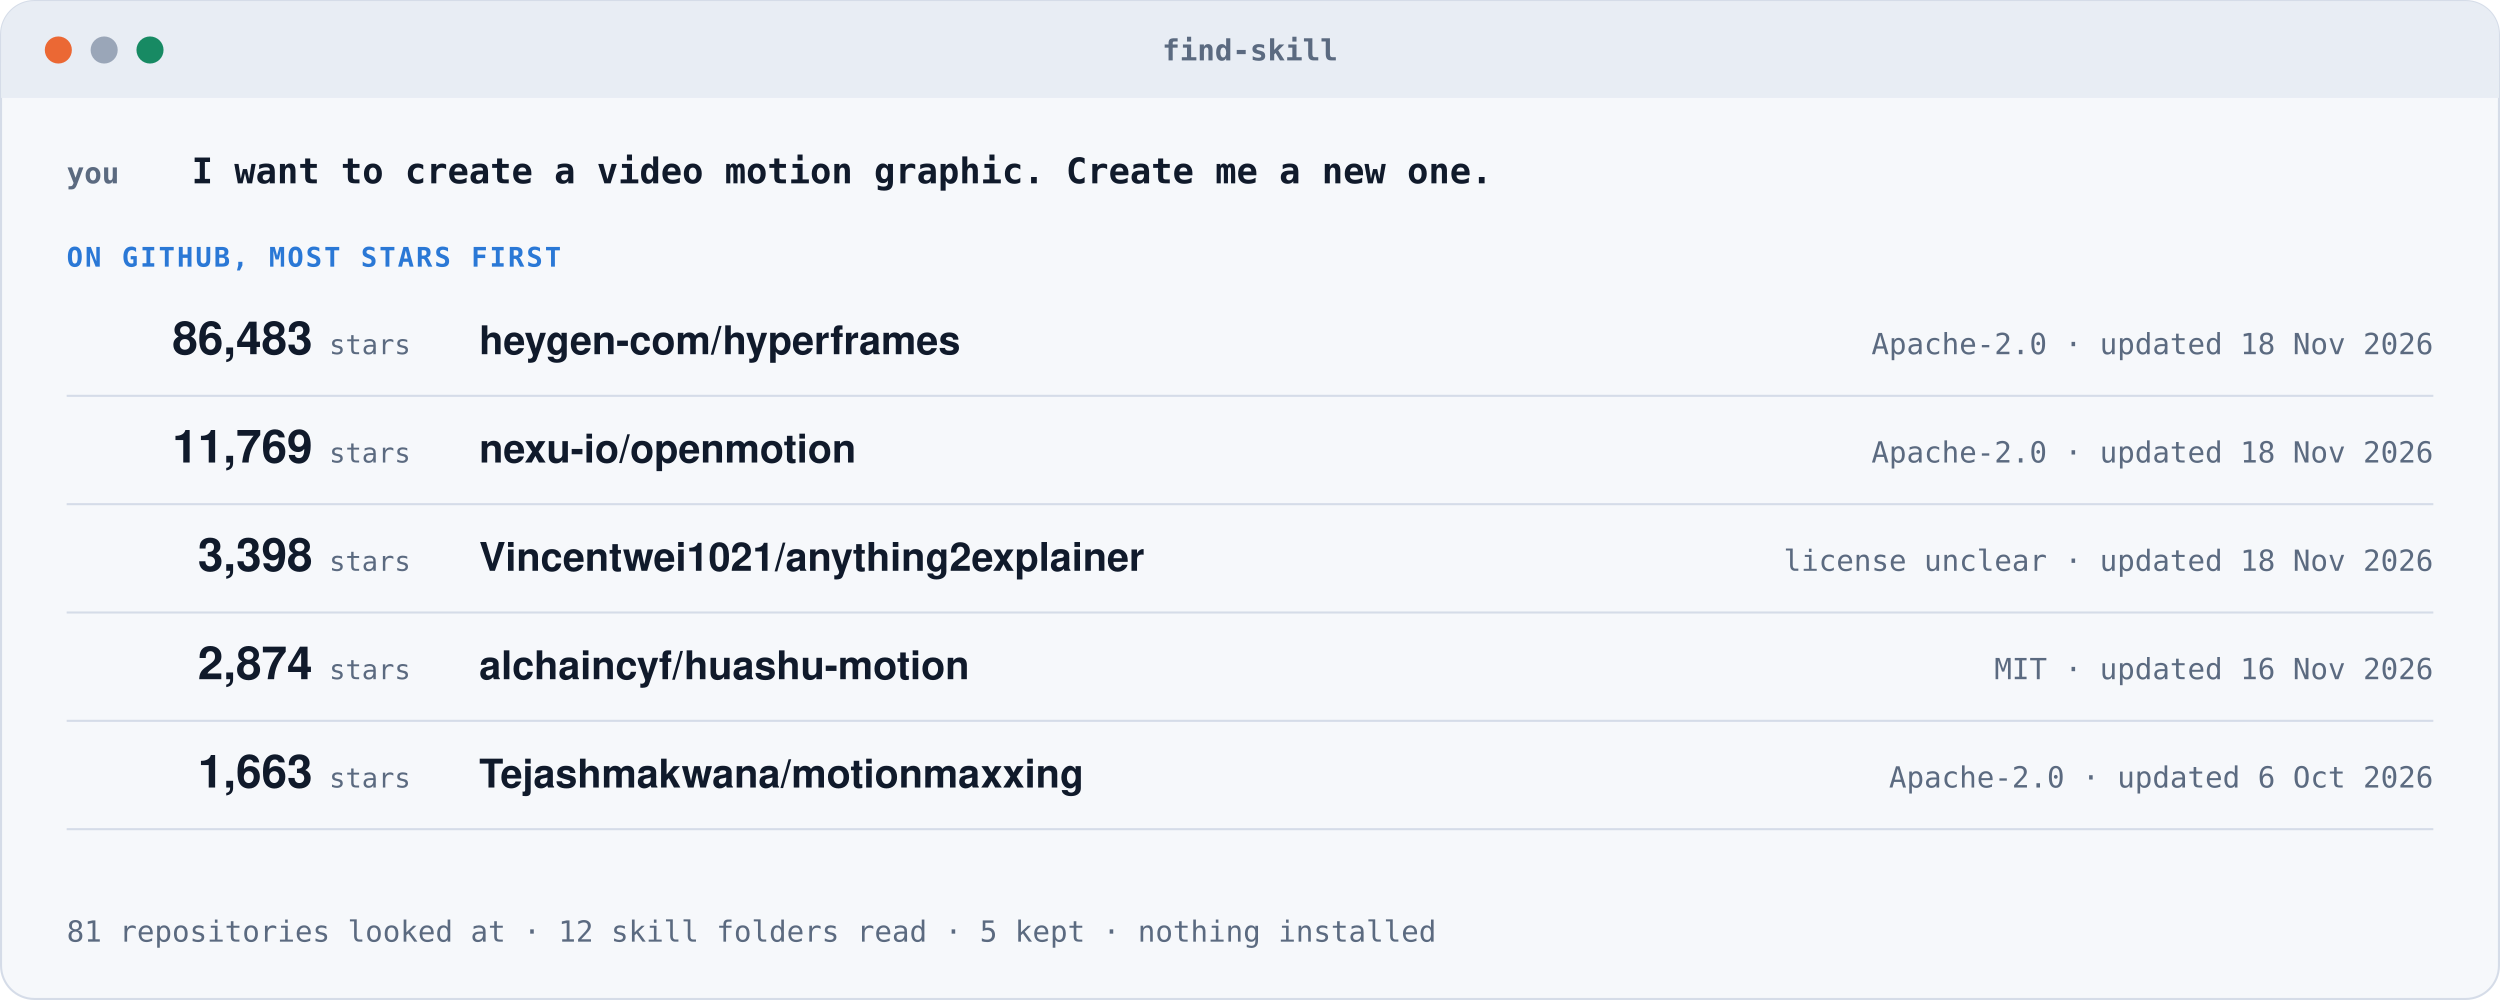
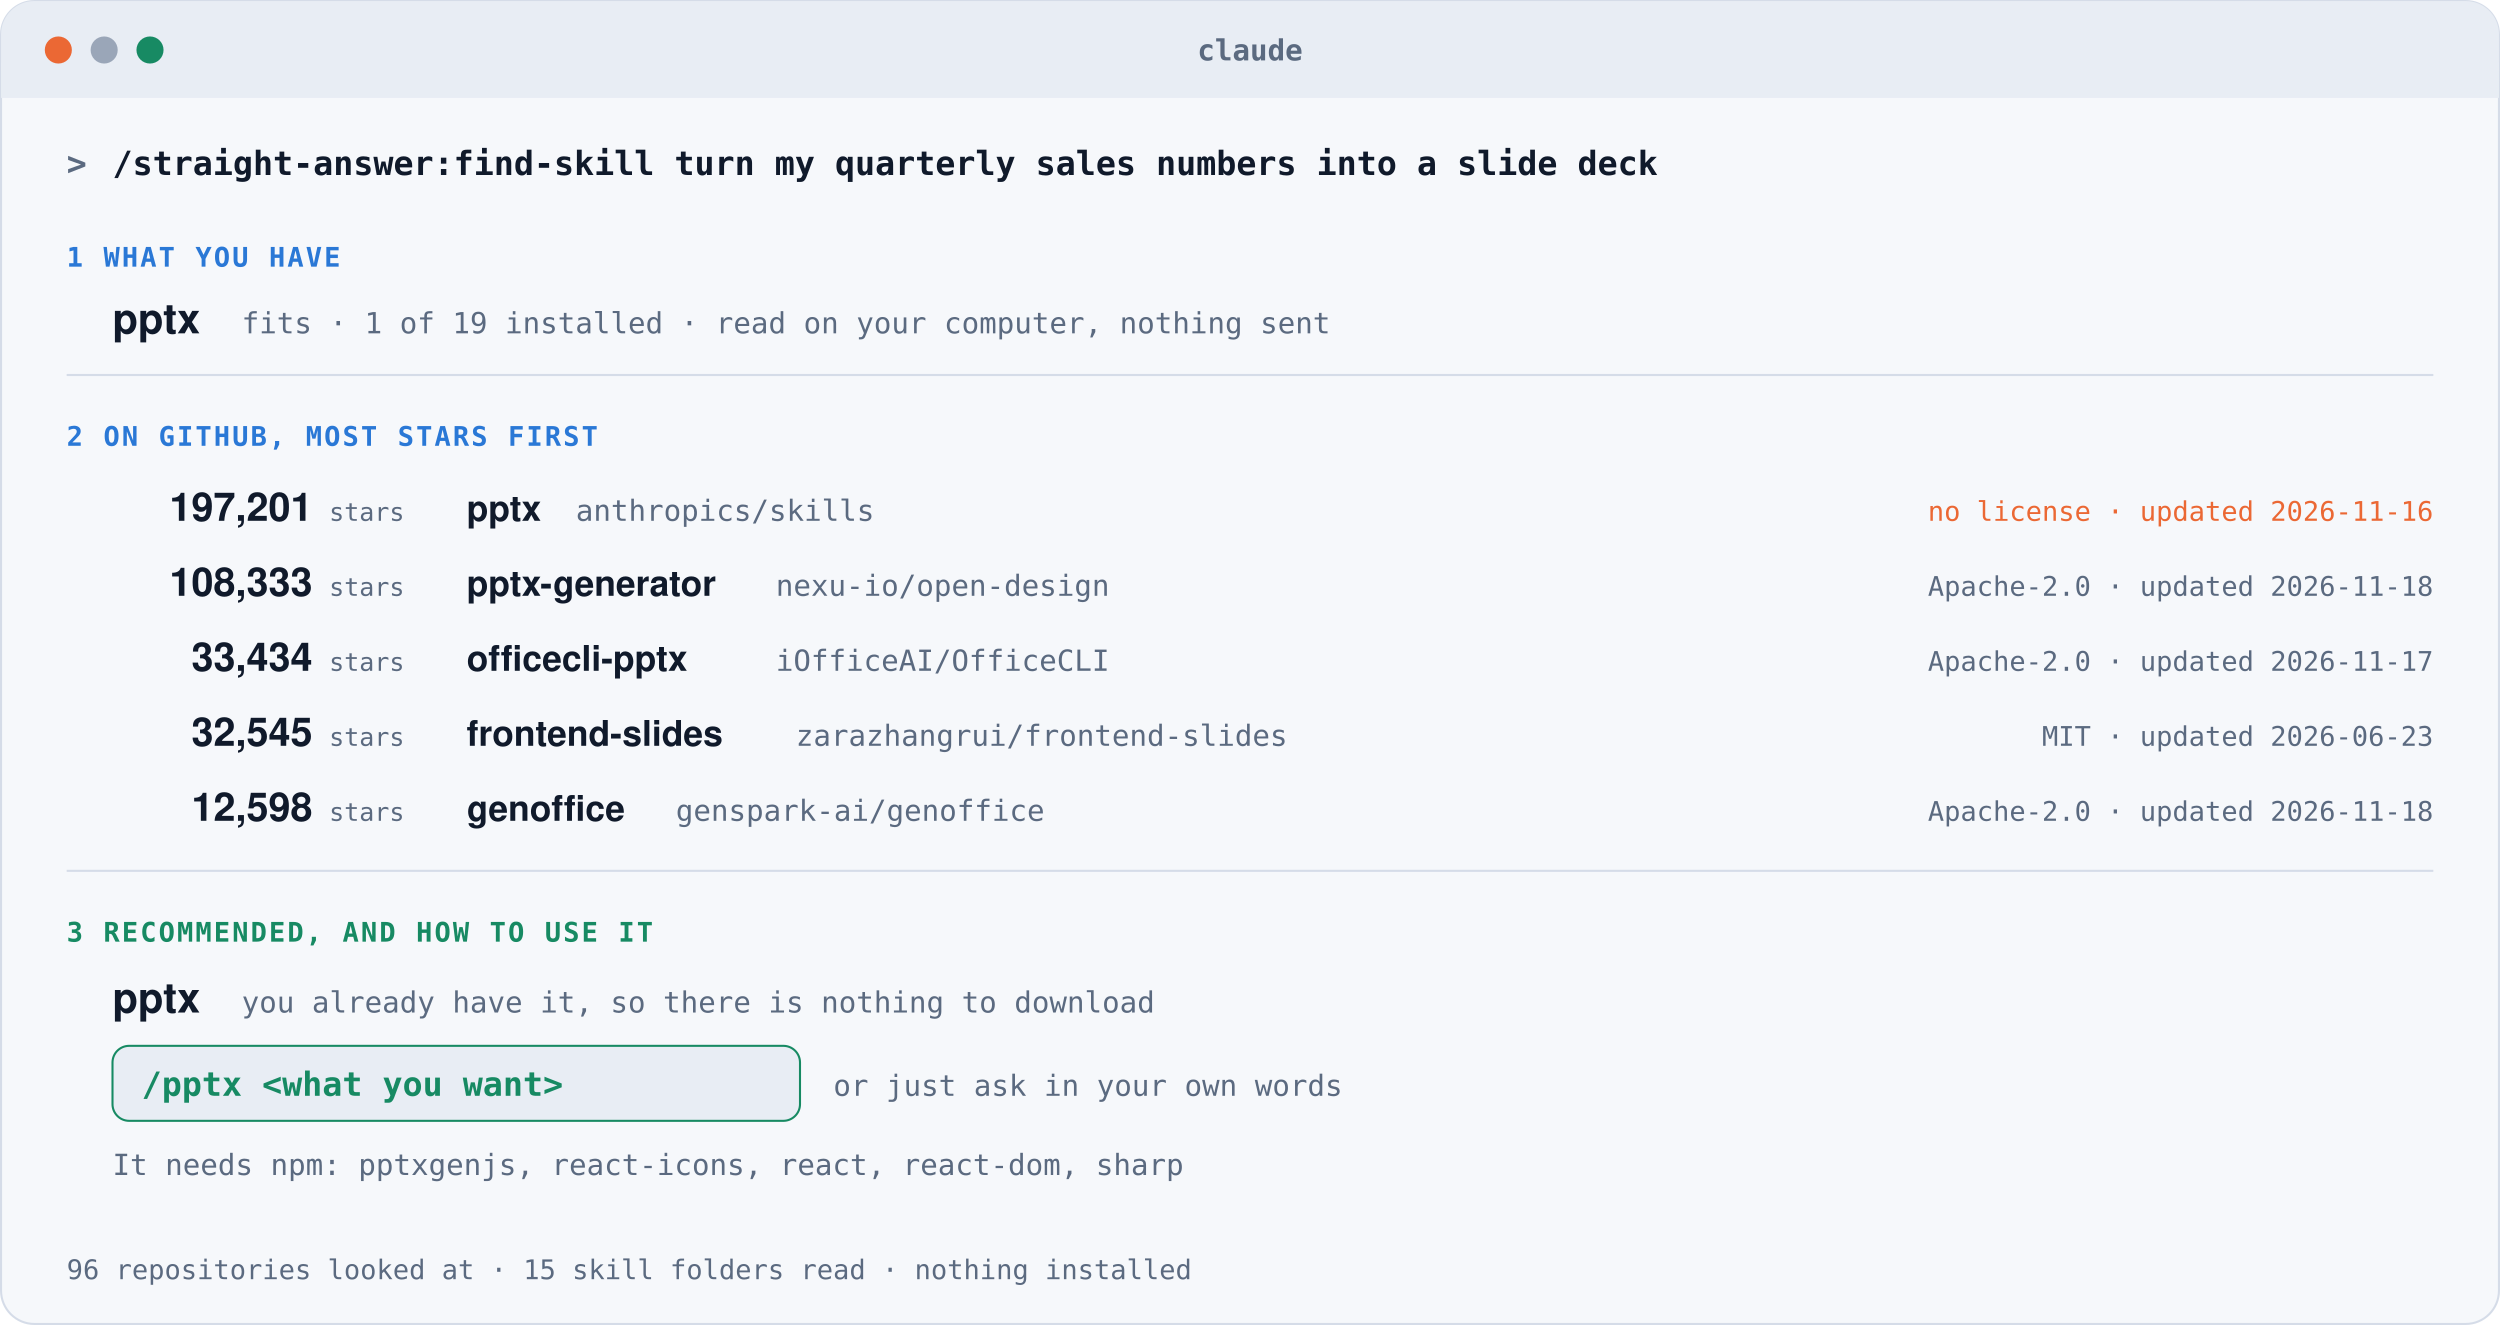
- <svg xmlns="http://www.w3.org/2000/svg" viewBox="0 0 1200 480" width="1200" height="480" role="img">
-   <rect x="0.5" y="0.5" width="1199" height="479" rx="16" fill="#F6F8FB" stroke="#D5DCE8" stroke-width="1" />
+ <svg xmlns="http://www.w3.org/2000/svg" viewBox="0 0 1200 636" width="1200" height="636" role="img">
+   <rect x="0.5" y="0.5" width="1199" height="635" rx="16" fill="#F6F8FB" stroke="#D5DCE8" stroke-width="1" />
  <rect x="0.5" y="0.5" width="1199" height="46" rx="16" fill="#E8EDF4" />
  <rect x="0.5" y="30" width="1199" height="17" rx="0" fill="#E8EDF4" />
  <circle cx="28" cy="24" r="6.5" fill="#EB6834" />
  <circle cx="50" cy="24" r="6.5" fill="#9AA6B8" />
  <circle cx="72" cy="24" r="6.5" fill="#178A63" />
-   <text x="600" y="29" font-family="ui-monospace,SFMono-Regular,Menlo,Consolas,monospace" font-size="14" font-weight="600" fill="#5B6A80" text-anchor="middle" letter-spacing="0">find-skill</text>
-   <text x="32" y="88" font-family="ui-monospace,SFMono-Regular,Menlo,Consolas,monospace" font-size="14" font-weight="600" fill="#5B6A80" text-anchor="start" letter-spacing="0">you</text>
-   <text x="92" y="88" font-family="ui-monospace,SFMono-Regular,Menlo,Consolas,monospace" font-size="17" font-weight="600" fill="#101A2B" text-anchor="start" letter-spacing="0">I want to create a video motion graphic. Create me a new one.</text>
-   <text x="32" y="128" font-family="ui-monospace,SFMono-Regular,Menlo,Consolas,monospace" font-size="13" font-weight="700" fill="#2A78D6" text-anchor="start" letter-spacing="1">ON GITHUB, MOST STARS FIRST</text>
-   <text x="150" y="170" font-family="-apple-system,BlinkMacSystemFont,'Segoe UI',Helvetica,Arial,sans-serif" font-size="22" font-weight="800" fill="#101A2B" text-anchor="end" letter-spacing="0">86,483</text>
-   <text x="158" y="170" font-family="ui-monospace,SFMono-Regular,Menlo,Consolas,monospace" font-size="13" font-weight="400" fill="#5B6A80" text-anchor="start" letter-spacing="0">stars</text>
-   <text x="230" y="170" font-family="-apple-system,BlinkMacSystemFont,'Segoe UI',Helvetica,Arial,sans-serif" font-size="19" font-weight="700" fill="#101A2B" text-anchor="start" letter-spacing="0">heygen-com/hyperframes</text>
-   <text x="1168" y="170" font-family="ui-monospace,SFMono-Regular,Menlo,Consolas,monospace" font-size="14" font-weight="400" fill="#5B6A80" text-anchor="end" letter-spacing="0">Apache-2.0 · updated 18 Nov 2026</text>
-   <line x1="32" x2="1168" y1="190" y2="190" stroke="#D5DCE8" stroke-width="1" />
-   <text x="150" y="222" font-family="-apple-system,BlinkMacSystemFont,'Segoe UI',Helvetica,Arial,sans-serif" font-size="22" font-weight="800" fill="#101A2B" text-anchor="end" letter-spacing="0">11,769</text>
-   <text x="158" y="222" font-family="ui-monospace,SFMono-Regular,Menlo,Consolas,monospace" font-size="13" font-weight="400" fill="#5B6A80" text-anchor="start" letter-spacing="0">stars</text>
-   <text x="230" y="222" font-family="-apple-system,BlinkMacSystemFont,'Segoe UI',Helvetica,Arial,sans-serif" font-size="19" font-weight="700" fill="#101A2B" text-anchor="start" letter-spacing="0">nexu-io/openmotion</text>
-   <text x="1168" y="222" font-family="ui-monospace,SFMono-Regular,Menlo,Consolas,monospace" font-size="14" font-weight="400" fill="#5B6A80" text-anchor="end" letter-spacing="0">Apache-2.0 · updated 18 Nov 2026</text>
-   <line x1="32" x2="1168" y1="242" y2="242" stroke="#D5DCE8" stroke-width="1" />
-   <text x="150" y="274" font-family="-apple-system,BlinkMacSystemFont,'Segoe UI',Helvetica,Arial,sans-serif" font-size="22" font-weight="800" fill="#101A2B" text-anchor="end" letter-spacing="0">3,398</text>
-   <text x="158" y="274" font-family="ui-monospace,SFMono-Regular,Menlo,Consolas,monospace" font-size="13" font-weight="400" fill="#5B6A80" text-anchor="start" letter-spacing="0">stars</text>
-   <text x="230" y="274" font-family="-apple-system,BlinkMacSystemFont,'Segoe UI',Helvetica,Arial,sans-serif" font-size="19" font-weight="700" fill="#101A2B" text-anchor="start" letter-spacing="0">Vincentwei1021/anything2explainer</text>
-   <text x="1168" y="274" font-family="ui-monospace,SFMono-Regular,Menlo,Consolas,monospace" font-size="14" font-weight="400" fill="#5B6A80" text-anchor="end" letter-spacing="0">license unclear · updated 18 Nov 2026</text>
-   <line x1="32" x2="1168" y1="294" y2="294" stroke="#D5DCE8" stroke-width="1" />
-   <text x="150" y="326" font-family="-apple-system,BlinkMacSystemFont,'Segoe UI',Helvetica,Arial,sans-serif" font-size="22" font-weight="800" fill="#101A2B" text-anchor="end" letter-spacing="0">2,874</text>
-   <text x="158" y="326" font-family="ui-monospace,SFMono-Regular,Menlo,Consolas,monospace" font-size="13" font-weight="400" fill="#5B6A80" text-anchor="start" letter-spacing="0">stars</text>
-   <text x="230" y="326" font-family="-apple-system,BlinkMacSystemFont,'Segoe UI',Helvetica,Arial,sans-serif" font-size="19" font-weight="700" fill="#101A2B" text-anchor="start" letter-spacing="0">alchaincyf/huashu-motion</text>
-   <text x="1168" y="326" font-family="ui-monospace,SFMono-Regular,Menlo,Consolas,monospace" font-size="14" font-weight="400" fill="#5B6A80" text-anchor="end" letter-spacing="0">MIT · updated 16 Nov 2026</text>
-   <line x1="32" x2="1168" y1="346" y2="346" stroke="#D5DCE8" stroke-width="1" />
-   <text x="150" y="378" font-family="-apple-system,BlinkMacSystemFont,'Segoe UI',Helvetica,Arial,sans-serif" font-size="22" font-weight="800" fill="#101A2B" text-anchor="end" letter-spacing="0">1,663</text>
-   <text x="158" y="378" font-family="ui-monospace,SFMono-Regular,Menlo,Consolas,monospace" font-size="13" font-weight="400" fill="#5B6A80" text-anchor="start" letter-spacing="0">stars</text>
-   <text x="230" y="378" font-family="-apple-system,BlinkMacSystemFont,'Segoe UI',Helvetica,Arial,sans-serif" font-size="19" font-weight="700" fill="#101A2B" text-anchor="start" letter-spacing="0">Tejashmakwana/motionmaxxing</text>
-   <text x="1168" y="378" font-family="ui-monospace,SFMono-Regular,Menlo,Consolas,monospace" font-size="14" font-weight="400" fill="#5B6A80" text-anchor="end" letter-spacing="0">Apache-2.0 · updated 6 Oct 2026</text>
-   <line x1="32" x2="1168" y1="398" y2="398" stroke="#D5DCE8" stroke-width="1" />
-   <text x="32" y="452" font-family="ui-monospace,SFMono-Regular,Menlo,Consolas,monospace" font-size="14" font-weight="400" fill="#5B6A80" text-anchor="start" letter-spacing="0">81 repositories looked at · 12 skill folders read · 5 kept · nothing installed</text>
+   <text x="600" y="29" font-family="ui-monospace,SFMono-Regular,Menlo,Consolas,monospace" font-size="14" font-weight="600" fill="#5B6A80" text-anchor="middle" letter-spacing="0">claude</text>
+   <text x="32" y="84" font-family="ui-monospace,SFMono-Regular,Menlo,Consolas,monospace" font-size="16" font-weight="600" fill="#5B6A80" text-anchor="start" letter-spacing="0">&gt;</text>
+   <text x="54" y="84" font-family="ui-monospace,SFMono-Regular,Menlo,Consolas,monospace" font-size="16" font-weight="600" fill="#101A2B" text-anchor="start" letter-spacing="0">/straight-answer:find-skill turn my quarterly sales numbers into a slide deck</text>
+   <text x="32" y="128" font-family="ui-monospace,SFMono-Regular,Menlo,Consolas,monospace" font-size="13" font-weight="700" fill="#2A78D6" text-anchor="start" letter-spacing="1">1  WHAT YOU HAVE</text>
+   <text x="54" y="160" font-family="-apple-system,BlinkMacSystemFont,'Segoe UI',Helvetica,Arial,sans-serif" font-size="20" font-weight="800" fill="#101A2B" text-anchor="start" letter-spacing="0">pptx</text>
+   <text x="116" y="160" font-family="ui-monospace,SFMono-Regular,Menlo,Consolas,monospace" font-size="14" font-weight="400" fill="#5B6A80" text-anchor="start" letter-spacing="0">fits · 1 of 19 installed · read on your computer, nothing sent</text>
+   <line x1="32" x2="1168" y1="180" y2="180" stroke="#D5DCE8" stroke-width="1" />
+   <text x="32" y="214" font-family="ui-monospace,SFMono-Regular,Menlo,Consolas,monospace" font-size="13" font-weight="700" fill="#2A78D6" text-anchor="start" letter-spacing="1">2  ON GITHUB, MOST STARS FIRST</text>
+   <text x="150" y="250" font-family="-apple-system,BlinkMacSystemFont,'Segoe UI',Helvetica,Arial,sans-serif" font-size="19" font-weight="800" fill="#101A2B" text-anchor="end" letter-spacing="0">197,201</text>
+   <text x="158" y="250" font-family="ui-monospace,SFMono-Regular,Menlo,Consolas,monospace" font-size="12" font-weight="400" fill="#5B6A80" text-anchor="start" letter-spacing="0">stars</text>
+   <text x="224" y="250" font-family="-apple-system,BlinkMacSystemFont,'Segoe UI',Helvetica,Arial,sans-serif" font-size="17" font-weight="700" fill="#101A2B" text-anchor="start" letter-spacing="0">pptx</text>
+   <text x="276.4" y="250" font-family="ui-monospace,SFMono-Regular,Menlo,Consolas,monospace" font-size="14" font-weight="400" fill="#5B6A80" text-anchor="start" letter-spacing="0">anthropics/skills</text>
+   <text x="1168" y="250" font-family="ui-monospace,SFMono-Regular,Menlo,Consolas,monospace" font-size="13" font-weight="400" fill="#EB6834" text-anchor="end" letter-spacing="0">no license · updated 2026-11-16</text>
+   <text x="150" y="286" font-family="-apple-system,BlinkMacSystemFont,'Segoe UI',Helvetica,Arial,sans-serif" font-size="19" font-weight="800" fill="#101A2B" text-anchor="end" letter-spacing="0">108,333</text>
+   <text x="158" y="286" font-family="ui-monospace,SFMono-Regular,Menlo,Consolas,monospace" font-size="12" font-weight="400" fill="#5B6A80" text-anchor="start" letter-spacing="0">stars</text>
+   <text x="224" y="286" font-family="-apple-system,BlinkMacSystemFont,'Segoe UI',Helvetica,Arial,sans-serif" font-size="17" font-weight="700" fill="#101A2B" text-anchor="start" letter-spacing="0">pptx-generator</text>
+   <text x="372.4" y="286" font-family="ui-monospace,SFMono-Regular,Menlo,Consolas,monospace" font-size="14" font-weight="400" fill="#5B6A80" text-anchor="start" letter-spacing="0">nexu-io/open-design</text>
+   <text x="1168" y="286" font-family="ui-monospace,SFMono-Regular,Menlo,Consolas,monospace" font-size="13" font-weight="400" fill="#5B6A80" text-anchor="end" letter-spacing="0">Apache-2.0 · updated 2026-11-18</text>
+   <text x="150" y="322" font-family="-apple-system,BlinkMacSystemFont,'Segoe UI',Helvetica,Arial,sans-serif" font-size="19" font-weight="800" fill="#101A2B" text-anchor="end" letter-spacing="0">33,434</text>
+   <text x="158" y="322" font-family="ui-monospace,SFMono-Regular,Menlo,Consolas,monospace" font-size="12" font-weight="400" fill="#5B6A80" text-anchor="start" letter-spacing="0">stars</text>
+   <text x="224" y="322" font-family="-apple-system,BlinkMacSystemFont,'Segoe UI',Helvetica,Arial,sans-serif" font-size="17" font-weight="700" fill="#101A2B" text-anchor="start" letter-spacing="0">officecli-pptx</text>
+   <text x="372.4" y="322" font-family="ui-monospace,SFMono-Regular,Menlo,Consolas,monospace" font-size="14" font-weight="400" fill="#5B6A80" text-anchor="start" letter-spacing="0">iOfficeAI/OfficeCLI</text>
+   <text x="1168" y="322" font-family="ui-monospace,SFMono-Regular,Menlo,Consolas,monospace" font-size="13" font-weight="400" fill="#5B6A80" text-anchor="end" letter-spacing="0">Apache-2.0 · updated 2026-11-17</text>
+   <text x="150" y="358" font-family="-apple-system,BlinkMacSystemFont,'Segoe UI',Helvetica,Arial,sans-serif" font-size="19" font-weight="800" fill="#101A2B" text-anchor="end" letter-spacing="0">32,545</text>
+   <text x="158" y="358" font-family="ui-monospace,SFMono-Regular,Menlo,Consolas,monospace" font-size="12" font-weight="400" fill="#5B6A80" text-anchor="start" letter-spacing="0">stars</text>
+   <text x="224" y="358" font-family="-apple-system,BlinkMacSystemFont,'Segoe UI',Helvetica,Arial,sans-serif" font-size="17" font-weight="700" fill="#101A2B" text-anchor="start" letter-spacing="0">frontend-slides</text>
+   <text x="382.0" y="358" font-family="ui-monospace,SFMono-Regular,Menlo,Consolas,monospace" font-size="14" font-weight="400" fill="#5B6A80" text-anchor="start" letter-spacing="0">zarazhangrui/frontend-slides</text>
+   <text x="1168" y="358" font-family="ui-monospace,SFMono-Regular,Menlo,Consolas,monospace" font-size="13" font-weight="400" fill="#5B6A80" text-anchor="end" letter-spacing="0">MIT · updated 2026-06-23</text>
+   <text x="150" y="394" font-family="-apple-system,BlinkMacSystemFont,'Segoe UI',Helvetica,Arial,sans-serif" font-size="19" font-weight="800" fill="#101A2B" text-anchor="end" letter-spacing="0">12,598</text>
+   <text x="158" y="394" font-family="ui-monospace,SFMono-Regular,Menlo,Consolas,monospace" font-size="12" font-weight="400" fill="#5B6A80" text-anchor="start" letter-spacing="0">stars</text>
+   <text x="224" y="394" font-family="-apple-system,BlinkMacSystemFont,'Segoe UI',Helvetica,Arial,sans-serif" font-size="17" font-weight="700" fill="#101A2B" text-anchor="start" letter-spacing="0">genoffice</text>
+   <text x="324.4" y="394" font-family="ui-monospace,SFMono-Regular,Menlo,Consolas,monospace" font-size="14" font-weight="400" fill="#5B6A80" text-anchor="start" letter-spacing="0">genspark-ai/genoffice</text>
+   <text x="1168" y="394" font-family="ui-monospace,SFMono-Regular,Menlo,Consolas,monospace" font-size="13" font-weight="400" fill="#5B6A80" text-anchor="end" letter-spacing="0">Apache-2.0 · updated 2026-11-18</text>
+   <line x1="32" x2="1168" y1="418" y2="418" stroke="#D5DCE8" stroke-width="1" />
+   <text x="32" y="452" font-family="ui-monospace,SFMono-Regular,Menlo,Consolas,monospace" font-size="13" font-weight="700" fill="#178A63" text-anchor="start" letter-spacing="1">3  RECOMMENDED, AND HOW TO USE IT</text>
+   <text x="54" y="486" font-family="-apple-system,BlinkMacSystemFont,'Segoe UI',Helvetica,Arial,sans-serif" font-size="20" font-weight="800" fill="#101A2B" text-anchor="start" letter-spacing="0">pptx</text>
+   <text x="116" y="486" font-family="ui-monospace,SFMono-Regular,Menlo,Consolas,monospace" font-size="14" font-weight="400" fill="#5B6A80" text-anchor="start" letter-spacing="0">you already have it, so there is nothing to download</text>
+   <rect x="54" y="502" width="330" height="36" rx="8" fill="#E8EDF4" stroke="#178A63" stroke-width="1" />
+   <text x="68" y="526" font-family="ui-monospace,SFMono-Regular,Menlo,Consolas,monospace" font-size="16" font-weight="700" fill="#178A63" text-anchor="start" letter-spacing="0">/pptx &lt;what you want&gt;</text>
+   <text x="400" y="526" font-family="ui-monospace,SFMono-Regular,Menlo,Consolas,monospace" font-size="14" font-weight="400" fill="#5B6A80" text-anchor="start" letter-spacing="0">or just ask in your own words</text>
+   <text x="54" y="564" font-family="ui-monospace,SFMono-Regular,Menlo,Consolas,monospace" font-size="14" font-weight="400" fill="#5B6A80" text-anchor="start" letter-spacing="0">It needs  npm: pptxgenjs, react-icons, react, react-dom, sharp</text>
+   <text x="32" y="614" font-family="ui-monospace,SFMono-Regular,Menlo,Consolas,monospace" font-size="13" font-weight="400" fill="#5B6A80" text-anchor="start" letter-spacing="0">96 repositories looked at · 15 skill folders read · nothing installed</text>
</svg>
